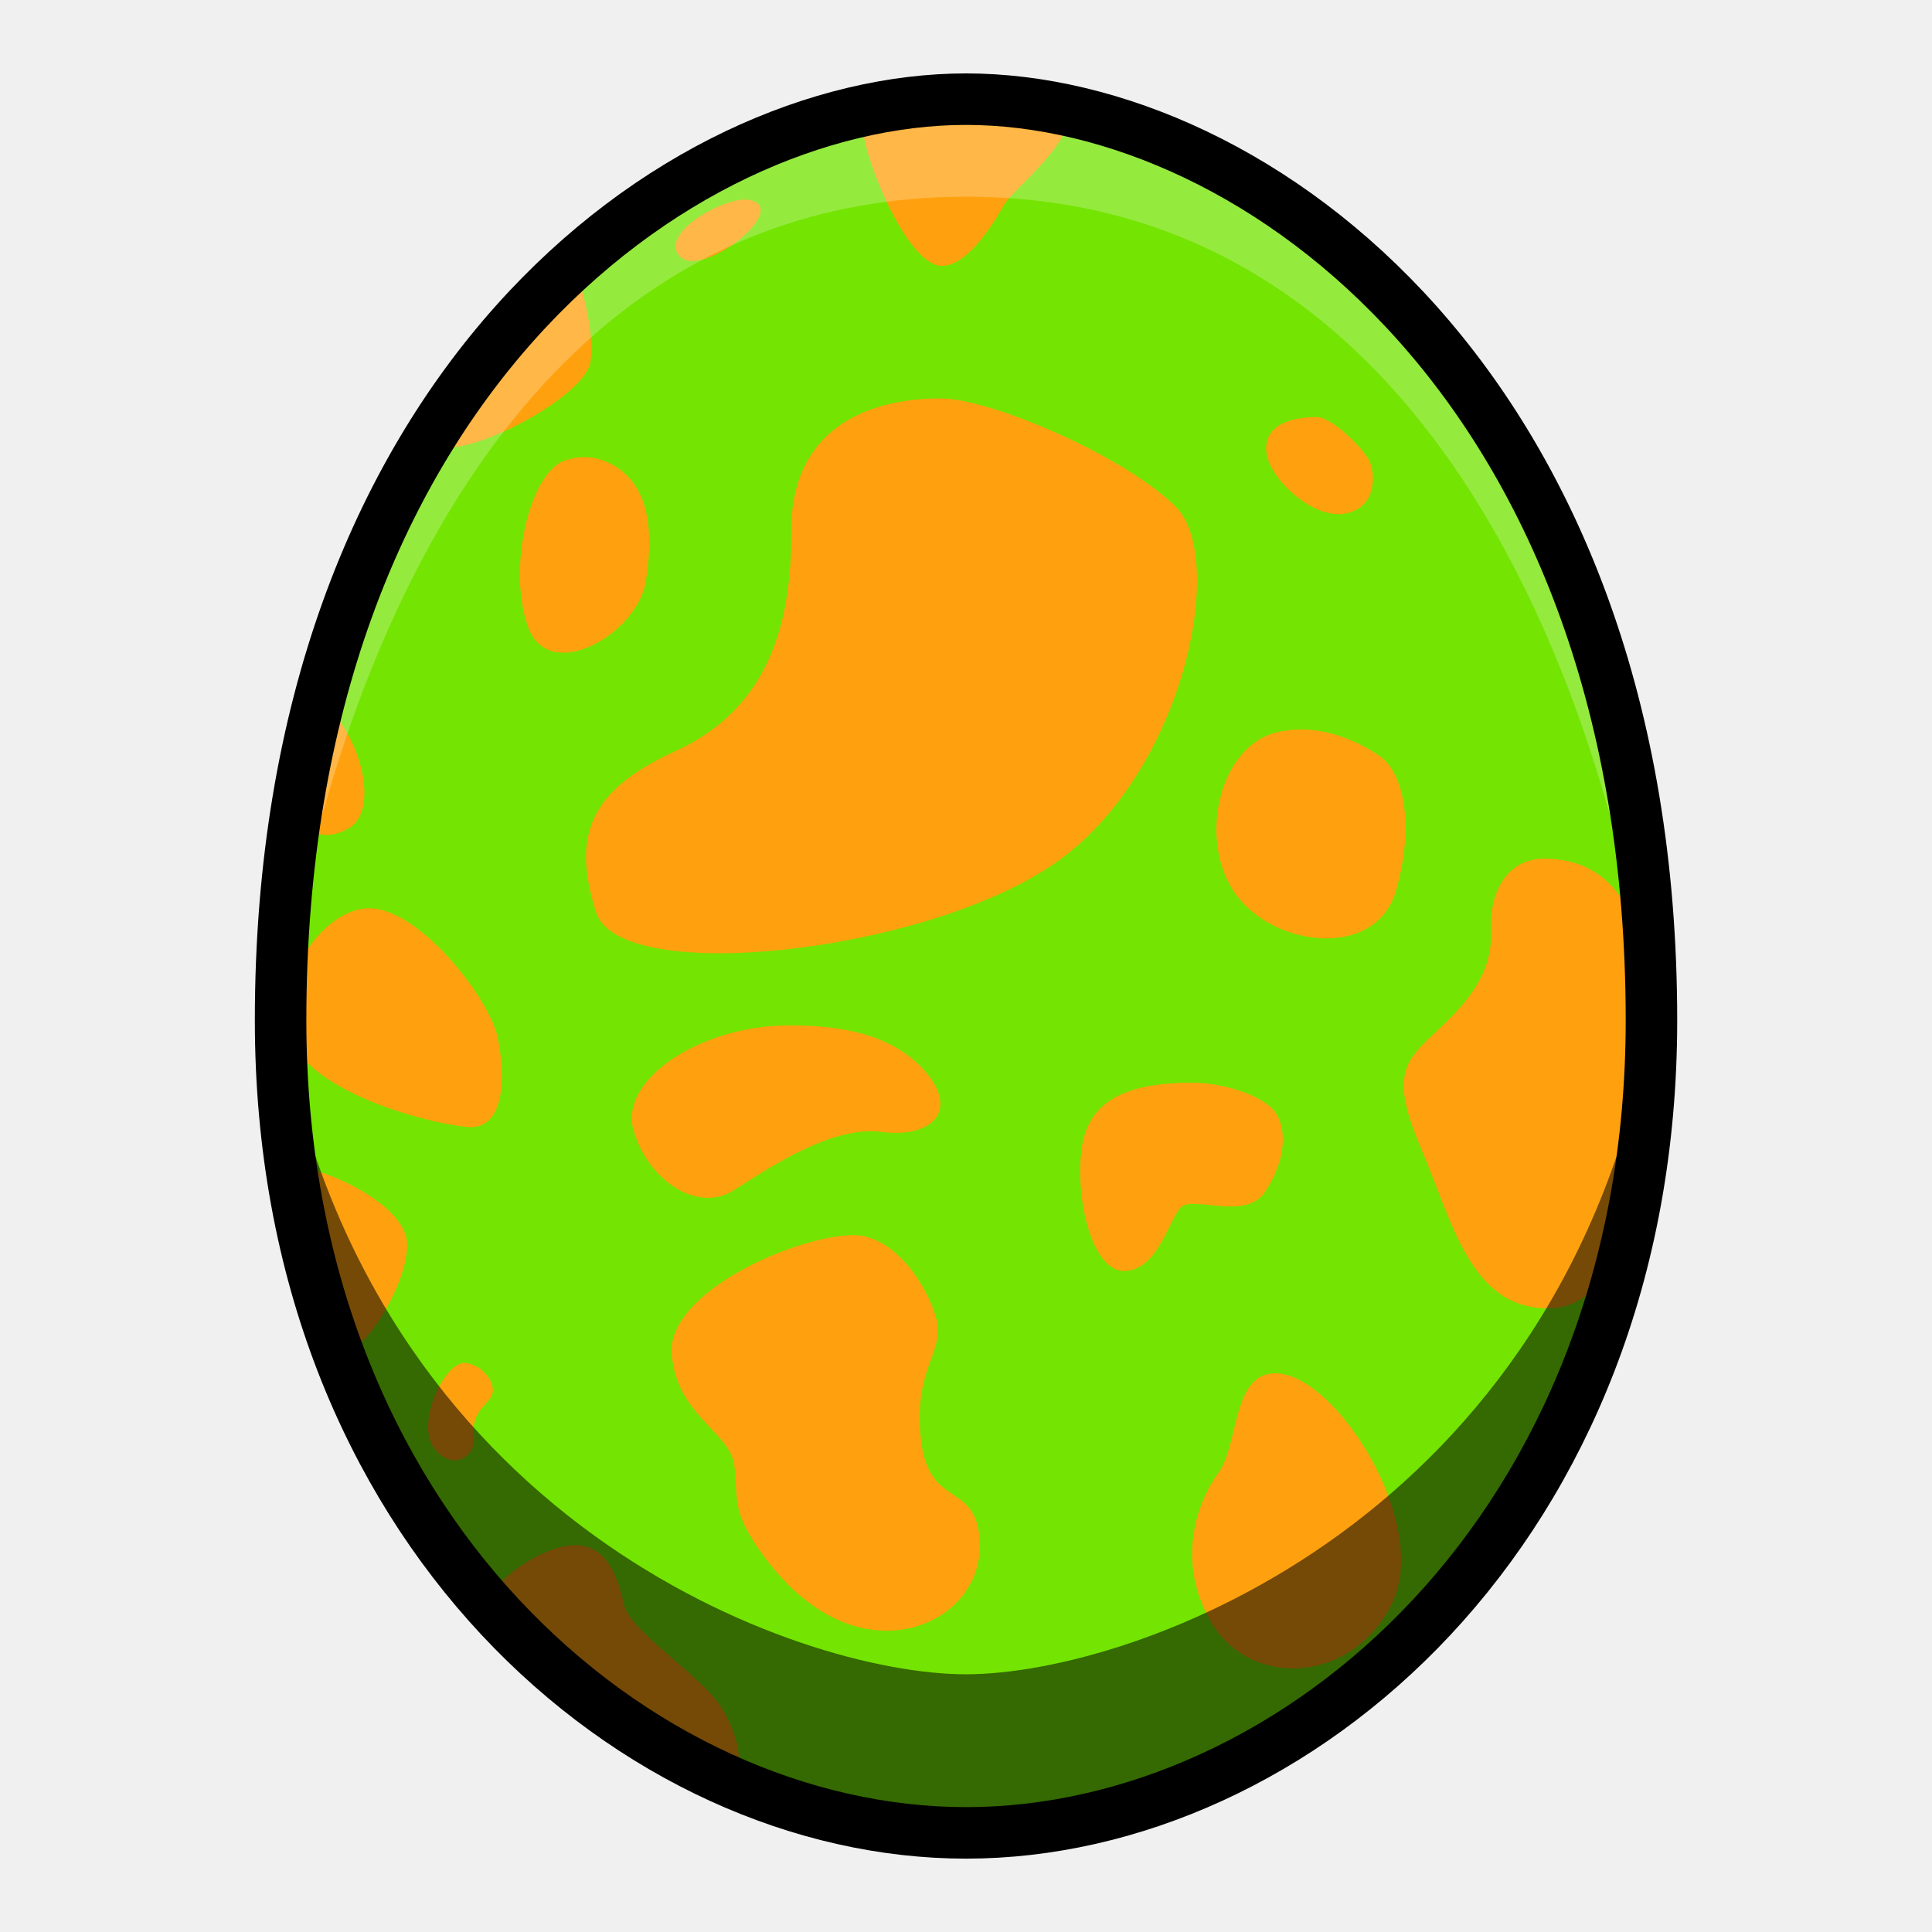
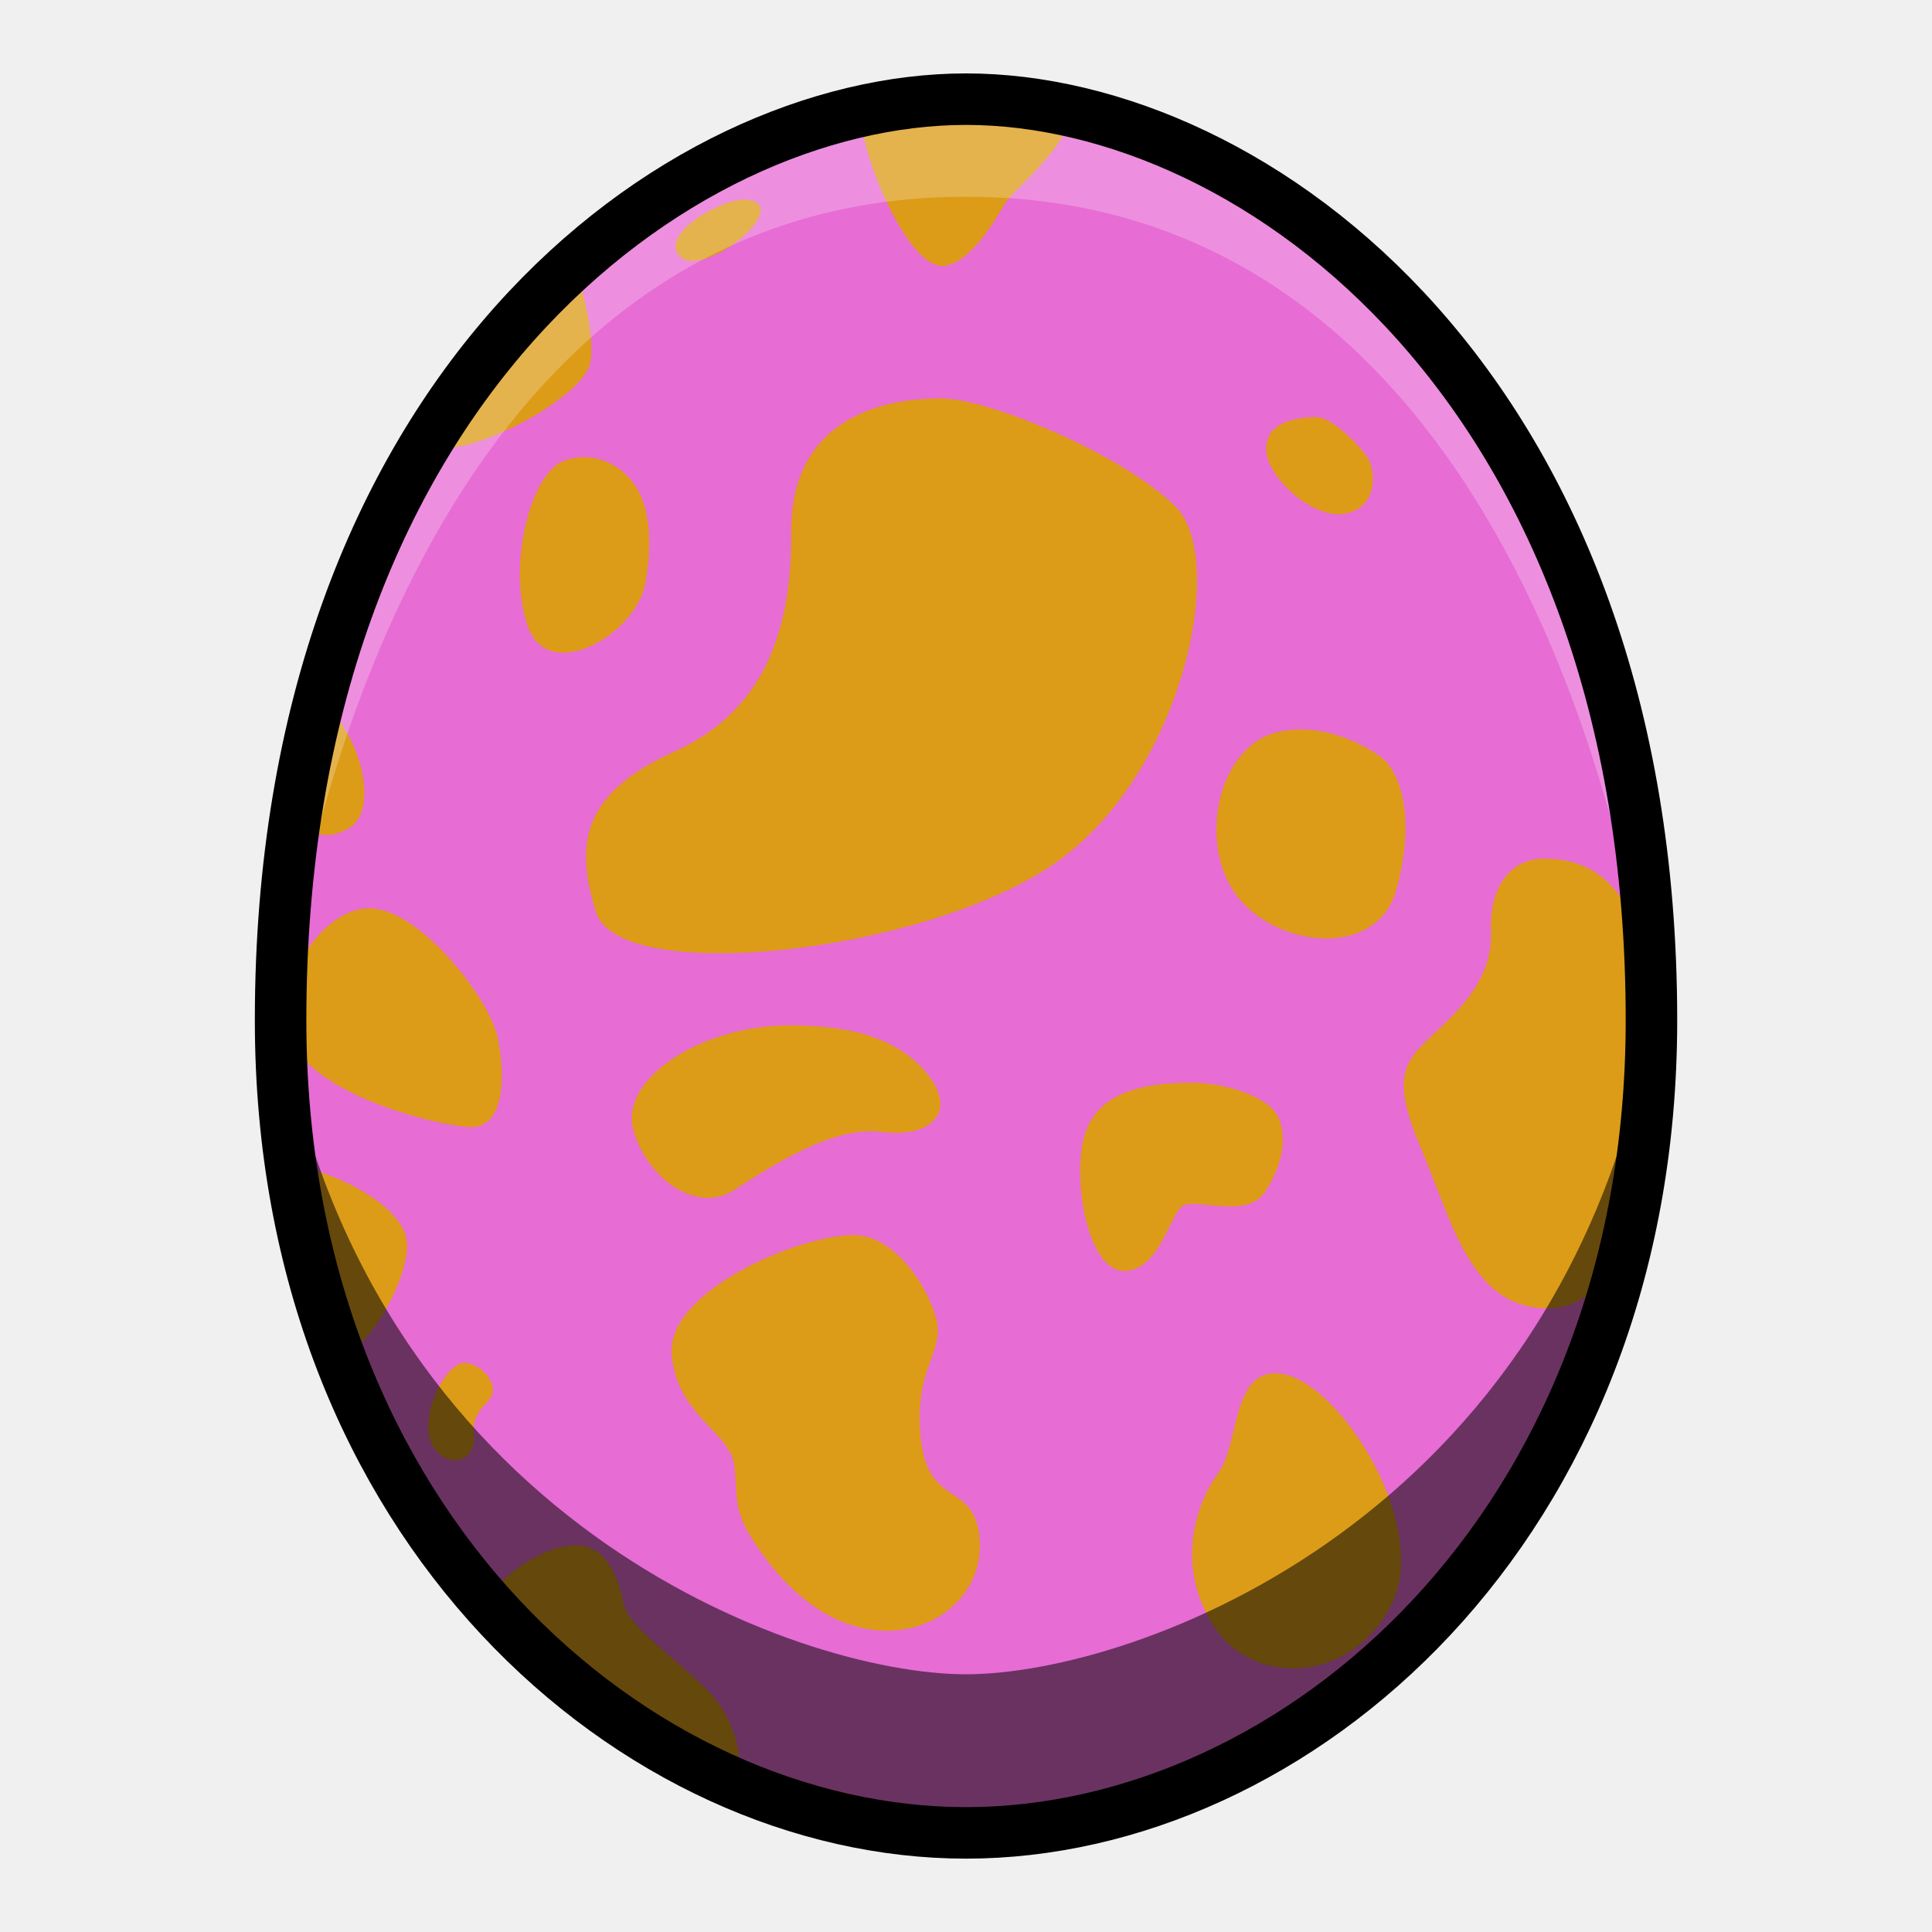
<svg xmlns="http://www.w3.org/2000/svg" viewBox="0 0 39.687 39.687">
-   <path d="M19.844 2.037c-5.953 0-14.08 5.977-14.08 18.922 0 10.442 7.34 16.692 14.08 16.692s14.08-6.25 14.08-16.692c0-12.945-8.127-18.922-14.08-18.922z" fill="#74e402" />
-   <path d="M20.119 1.919c-1.136-.013-2.393.166-2.413.531-.036.65.91 3.012 1.642 3.012.578 0 1.145-1.028 1.299-1.288.153-.26 1.488-1.322 1.264-1.877-.098-.243-.909-.369-1.792-.378zM15.267 4.1c-.545.028-1.737.741-1.294 1.173.473.46 2.327-1.028 1.394-1.17a.531.531 0 0 0-.1-.003zM11.8 5.474S8.492 8.793 8.977 9.135c.484.343 3.047-.944 3.154-1.712.106-.768-.331-1.95-.331-1.95zm7.527 2.71c-1.57 0-3.09.668-3.074 2.74.017 2.07-.584 3.691-2.388 4.51-1.804.818-2.105 1.787-1.62 3.307.484 1.52 6.678.848 9.37-.971 2.694-1.819 3.615-6.308 2.528-7.37-1.086-1.064-3.82-2.216-4.816-2.216zm7.717.384c-.593 0-1.102.2-1.027.744.075.542.969 1.37 1.629 1.236.66-.134.601-.852.476-1.094-.125-.243-.752-.886-1.078-.886zm-14.999.824a1.174 1.174 0 0 0-.458.074c-.708.263-1.169 2.197-.744 3.402.425 1.205 2.245.165 2.422-.921.09-.548.143-1.314-.148-1.857-.216-.4-.622-.68-1.072-.698zm-5.383 5.094-.532 2.327s.32.59 1.016.213c.697-.378.213-2.009-.484-2.54zm20.157.502a2.13 2.13 0 0 0-.585.053c-1.207.286-1.642 2.256-.839 3.343.804 1.087 2.882 1.323 3.284-.095.401-1.417.121-2.434-.33-2.752-.402-.281-.95-.524-1.53-.55zm4.903 2.65c-.719 0-1.128.619-1.094 1.47.033.853-.426 1.429-1.086 2.047-.66.618-1.01.885-.36 2.414.652 1.528 1.02 3.307 2.615 3.307 1.595 0 1.937-2.586 2.079-5.066.142-2.48-.435-4.171-2.154-4.171zm-24.138 1.02c-1.053 0-2.138 1.82-1.537 2.84.602 1.018 2.79 1.586 3.558 1.653.768.067.785-1.036.618-1.838-.167-.801-1.604-2.655-2.64-2.655zm8.636 2.405c-1.838 0-3.508 1.119-3.207 2.155.3 1.035 1.32 1.704 2.054 1.236.735-.468 2.021-1.336 3.04-1.203 1.02.134 1.604-.417.903-1.236-.702-.818-1.855-.952-2.79-.952zm8.268 1.178c-1.294 0-2.138.334-2.271 1.37-.134 1.035.225 2.547.91 2.497.685-.05.894-1.103 1.144-1.32.251-.217 1.32.284 1.712-.3.393-.585.468-1.212.243-1.596-.226-.384-1.094-.651-1.738-.651zM6.06 23.97s.554 3.603.944 3.792c.39.189 1.382-1.37 1.359-2.209-.024-.839-1.76-1.583-2.303-1.583zm11.48 1.402c-1.17 0-3.843 1.17-3.742 2.439.1 1.27 1.202 1.603 1.286 2.288.083.685-.05.886.434 1.62.485.736 1.337 1.67 2.506 1.771 1.17.1 2.204-.738 2.097-1.907-.106-1.17-1.069-.573-1.21-2.073-.142-1.5.555-1.725.295-2.516-.26-.792-.935-1.622-1.667-1.622zm-7.973 2.626c-.434-.047-1.004 1.204-.673 1.712.33.508.898.284.839-.236-.06-.52.366-.637.39-.886.024-.248-.249-.557-.556-.59zm16.631.212c-.897 0-.744 1.465-1.169 2.044-.425.579-.91 1.83-.118 3.118.792 1.288 2.846 1.229 3.673-.413.827-1.642-1.145-4.749-2.386-4.749zm-14.374 3.532c-.756 0-1.784.839-1.76 1.146.023.307 4.736 3.815 4.996 3.626.26-.189.094-1.158-.508-1.772-.602-.614-1.642-1.334-1.736-1.783-.095-.45-.307-1.217-.992-1.217z" fill="#ffa10e" />
+   <path d="M19.844 2.037c-5.953 0-14.08 5.977-14.08 18.922 0 10.442 7.34 16.692 14.08 16.692s14.08-6.25 14.08-16.692c0-12.945-8.127-18.922-14.08-18.922z" fill="#e76cd4" />
+   <path d="M20.119 1.919c-1.136-.013-2.393.166-2.413.531-.036.65.91 3.012 1.642 3.012.578 0 1.145-1.028 1.299-1.288.153-.26 1.488-1.322 1.264-1.877-.098-.243-.909-.369-1.792-.378zM15.267 4.1c-.545.028-1.737.741-1.294 1.173.473.46 2.327-1.028 1.394-1.17a.531.531 0 0 0-.1-.003zM11.8 5.474S8.492 8.793 8.977 9.135c.484.343 3.047-.944 3.154-1.712.106-.768-.331-1.95-.331-1.95zm7.527 2.71c-1.57 0-3.09.668-3.074 2.74.017 2.07-.584 3.691-2.388 4.51-1.804.818-2.105 1.787-1.62 3.307.484 1.52 6.678.848 9.37-.971 2.694-1.819 3.615-6.308 2.528-7.37-1.086-1.064-3.82-2.216-4.816-2.216zm7.717.384c-.593 0-1.102.2-1.027.744.075.542.969 1.37 1.629 1.236.66-.134.601-.852.476-1.094-.125-.243-.752-.886-1.078-.886zm-14.999.824a1.174 1.174 0 0 0-.458.074c-.708.263-1.169 2.197-.744 3.402.425 1.205 2.245.165 2.422-.921.09-.548.143-1.314-.148-1.857-.216-.4-.622-.68-1.072-.698zm-5.383 5.094-.532 2.327s.32.59 1.016.213c.697-.378.213-2.009-.484-2.54zm20.157.502a2.13 2.13 0 0 0-.585.053c-1.207.286-1.642 2.256-.839 3.343.804 1.087 2.882 1.323 3.284-.095.401-1.417.121-2.434-.33-2.752-.402-.281-.95-.524-1.53-.55zm4.903 2.65c-.719 0-1.128.619-1.094 1.47.033.853-.426 1.429-1.086 2.047-.66.618-1.01.885-.36 2.414.652 1.528 1.02 3.307 2.615 3.307 1.595 0 1.937-2.586 2.079-5.066.142-2.48-.435-4.171-2.154-4.171zm-24.138 1.02c-1.053 0-2.138 1.82-1.537 2.84.602 1.018 2.79 1.586 3.558 1.653.768.067.785-1.036.618-1.838-.167-.801-1.604-2.655-2.64-2.655zm8.636 2.405c-1.838 0-3.508 1.119-3.207 2.155.3 1.035 1.32 1.704 2.054 1.236.735-.468 2.021-1.336 3.04-1.203 1.02.134 1.604-.417.903-1.236-.702-.818-1.855-.952-2.79-.952zm8.268 1.178c-1.294 0-2.138.334-2.271 1.37-.134 1.035.225 2.547.91 2.497.685-.05.894-1.103 1.144-1.32.251-.217 1.32.284 1.712-.3.393-.585.468-1.212.243-1.596-.226-.384-1.094-.651-1.738-.651zM6.06 23.97s.554 3.603.944 3.792c.39.189 1.382-1.37 1.359-2.209-.024-.839-1.76-1.583-2.303-1.583zm11.48 1.402c-1.17 0-3.843 1.17-3.742 2.439.1 1.27 1.202 1.603 1.286 2.288.083.685-.05.886.434 1.62.485.736 1.337 1.67 2.506 1.771 1.17.1 2.204-.738 2.097-1.907-.106-1.17-1.069-.573-1.21-2.073-.142-1.5.555-1.725.295-2.516-.26-.792-.935-1.622-1.667-1.622zm-7.973 2.626c-.434-.047-1.004 1.204-.673 1.712.33.508.898.284.839-.236-.06-.52.366-.637.39-.886.024-.248-.249-.557-.556-.59zm16.631.212c-.897 0-.744 1.465-1.169 2.044-.425.579-.91 1.83-.118 3.118.792 1.288 2.846 1.229 3.673-.413.827-1.642-1.145-4.749-2.386-4.749zm-14.374 3.532c-.756 0-1.784.839-1.76 1.146.023.307 4.736 3.815 4.996 3.626.26-.189.094-1.158-.508-1.772-.602-.614-1.642-1.334-1.736-1.783-.095-.45-.307-1.217-.992-1.217z" fill="#dc9c17" />
  <path d="M19.844 2.037c-8.886 0-14.08 9.48-14.08 18.922 0 0 1.718-16.918 14.08-16.918s14.08 16.918 14.08 16.918c0-9.441-5.195-18.922-14.08-18.922z" opacity=".238" fill="#fff" />
  <path d="M5.764 20.96c.25 12.681 10.938 16.69 14.08 16.69 3.141 0 13.83-4.009 14.08-16.69-1.822 10.269-10.607 13.433-14.08 13.433-3.474 0-12.258-3.164-14.08-13.434z" opacity=".541" />
  <path d="M19.844 2.037c-5.953 0-14.08 5.976-14.08 18.922 0 10.442 7.34 16.692 14.08 16.692s14.08-6.25 14.08-16.692c0-12.946-8.127-18.922-14.08-18.922z" fill="none" stroke="#000" stroke-width="1.058" />
</svg>
